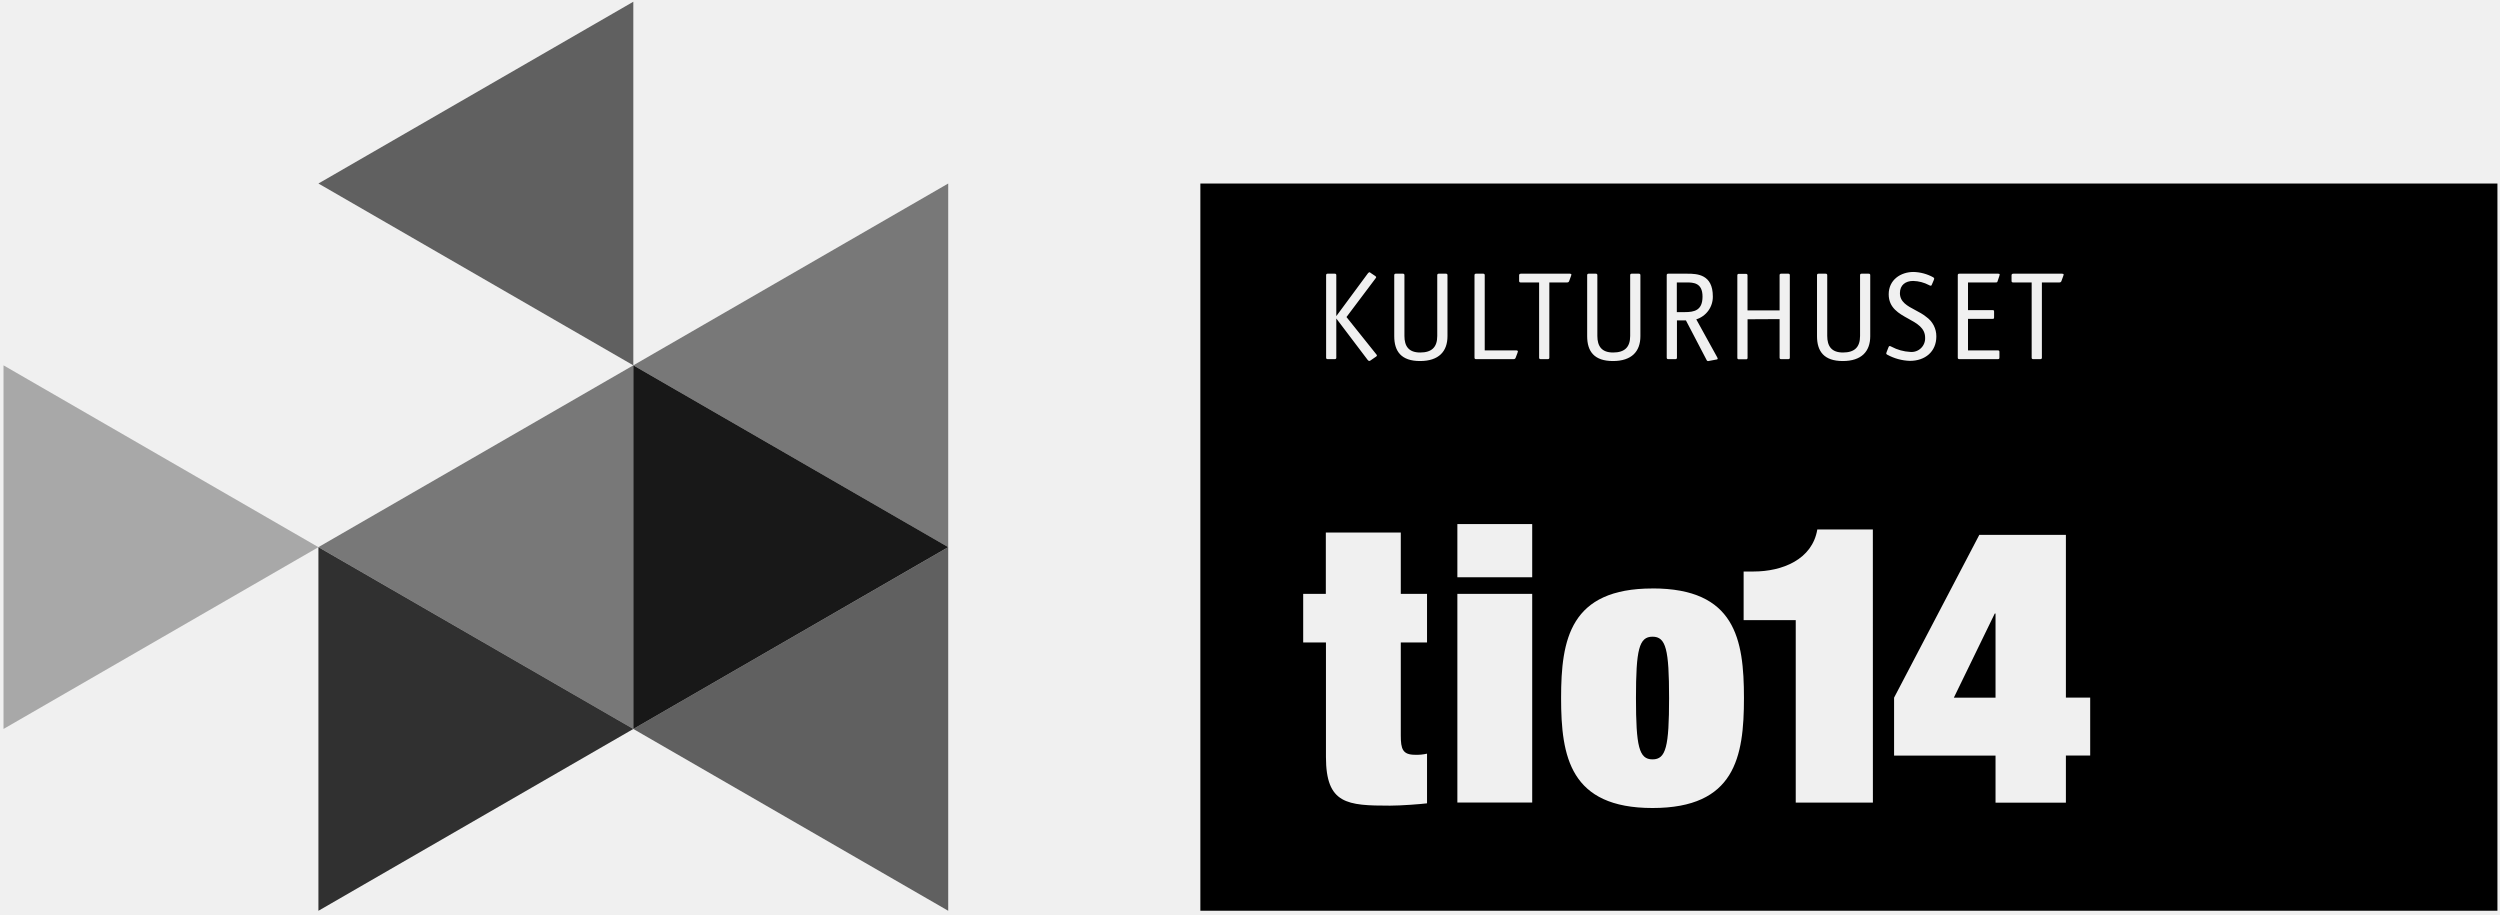
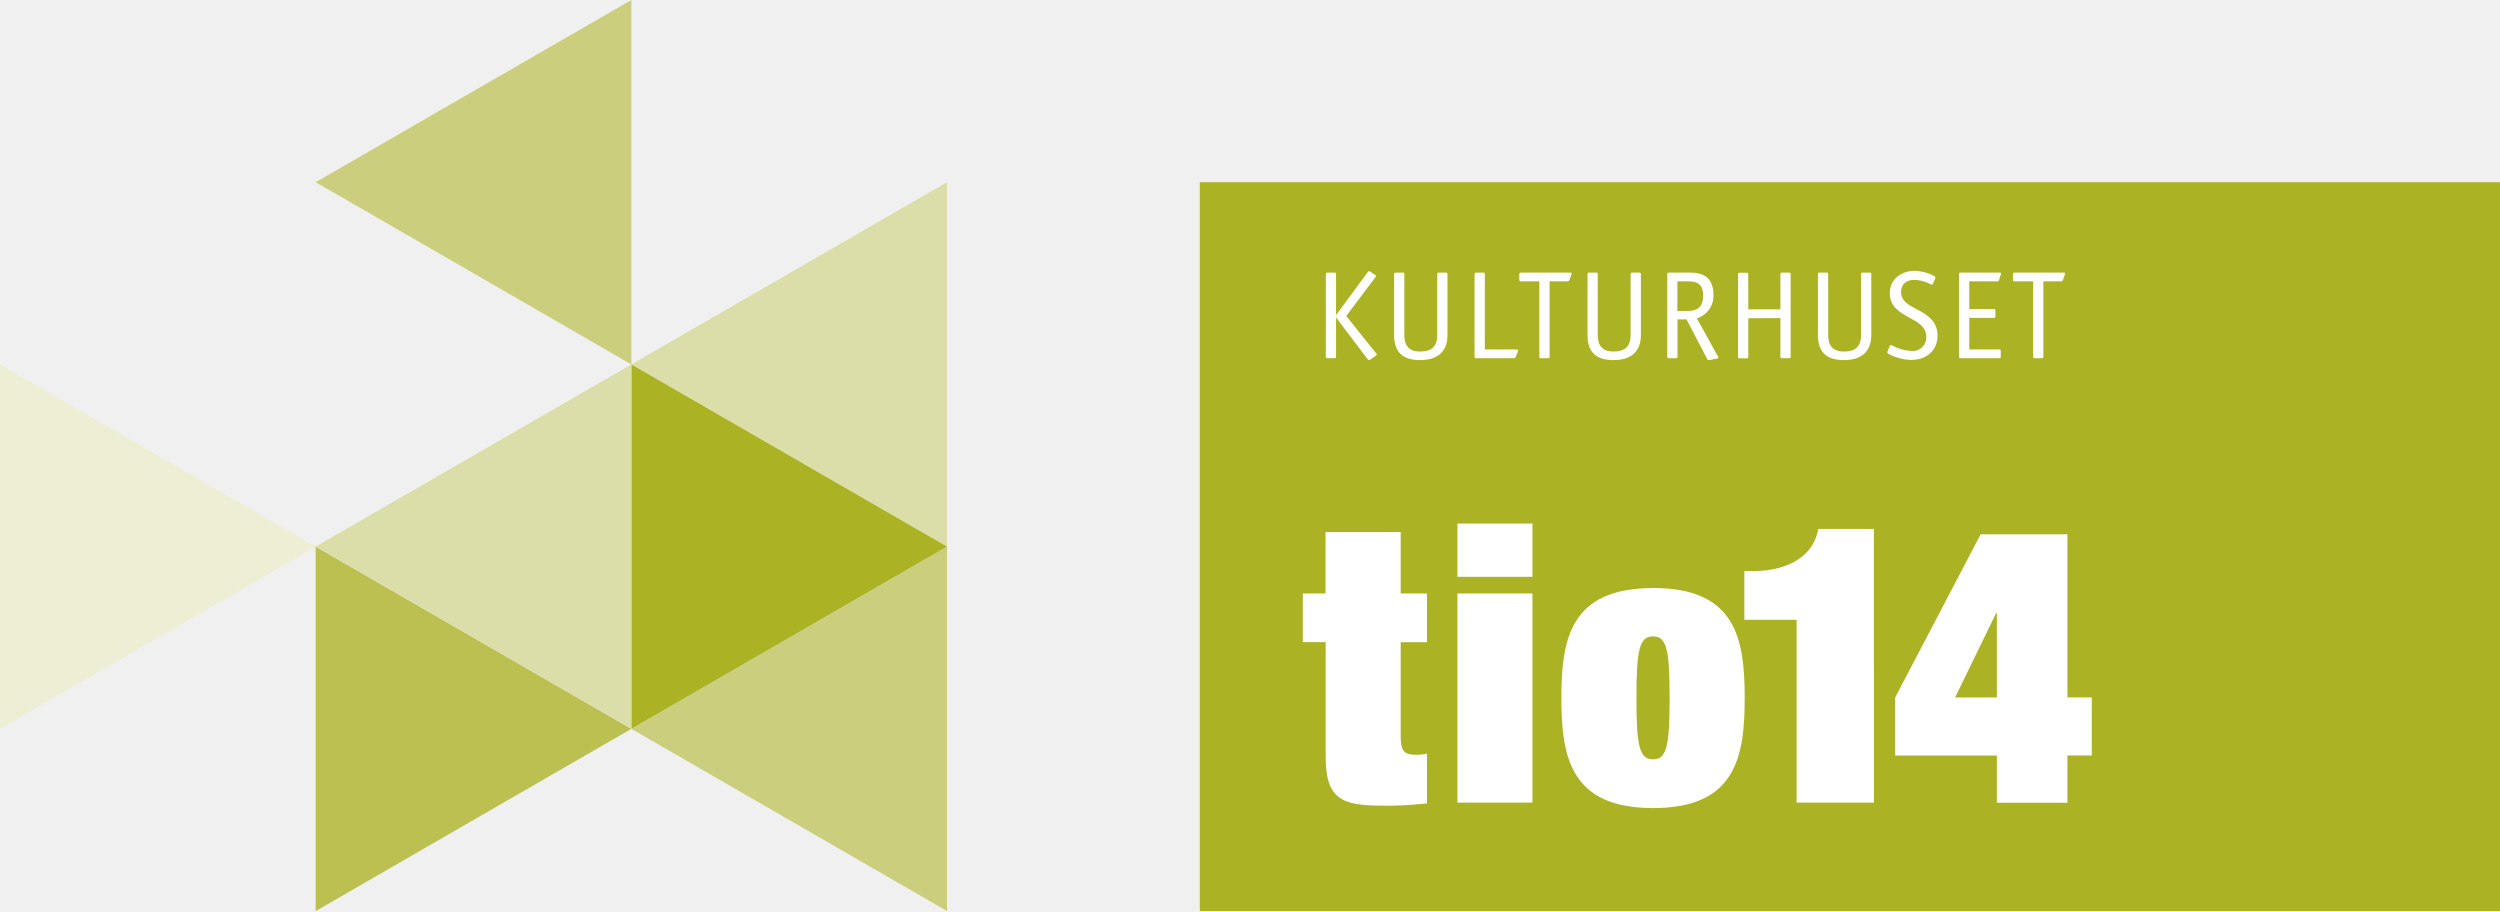
- <svg xmlns="http://www.w3.org/2000/svg" width="604" height="221" viewBox="0 0 604 221" fill="none">
-   <g id="logo" fill="currentColor">
-     <path d="M405.12 68.236V75.406H407.07C409.33 75.406 411.33 75.006 411.33 71.666C411.33 68.326 409.16 68.236 407.44 68.236H405.12Z" />
-     <path d="M482.12 148.235H481.93L472.05 168.555H482.12V148.235Z" />
-     <path d="M399.25 153.825C396 153.825 395.25 156.905 395.25 168.645C395.25 180.395 396 183.465 399.25 183.465C402.5 183.465 403.25 180.385 403.25 168.645C403.25 156.905 402.5 153.825 399.25 153.825Z" />
-     <path fill-rule="evenodd" clip-rule="evenodd" d="M290.009 44.336H603.379V220.036H290.009V44.336ZM497.857 68.154C497.77 68.214 497.665 68.243 497.56 68.236H493.32V86.406C493.326 86.454 493.321 86.504 493.306 86.551C493.29 86.597 493.264 86.64 493.229 86.675C493.194 86.71 493.151 86.736 493.105 86.752C493.058 86.767 493.008 86.772 492.96 86.766H491.22C491.17 86.774 491.119 86.77 491.071 86.755C491.023 86.74 490.979 86.714 490.943 86.679C490.907 86.644 490.88 86.601 490.864 86.554C490.847 86.506 490.843 86.455 490.85 86.406V68.236H486.35C486.301 68.242 486.251 68.237 486.204 68.222C486.158 68.206 486.115 68.18 486.08 68.145C486.046 68.11 486.019 68.067 486.004 68.021C485.988 67.974 485.983 67.924 485.99 67.876V66.516C485.99 66.306 486.08 66.126 486.41 66.126H498.22C498.43 66.126 498.58 66.186 498.58 66.366C498.549 66.498 498.509 66.629 498.46 66.756L498.04 67.906C498.008 68.007 497.944 68.094 497.857 68.154ZM482.7 84.656C482.94 84.656 483.06 84.776 483.06 84.996V86.346C483.06 86.706 482.97 86.766 482.64 86.766H473.36C473.311 86.772 473.261 86.767 473.214 86.752C473.168 86.736 473.125 86.71 473.09 86.675C473.056 86.64 473.029 86.597 473.013 86.551C472.998 86.504 472.993 86.454 473 86.406V66.486C472.993 66.437 472.998 66.387 473.013 66.34C473.029 66.294 473.056 66.251 473.09 66.216C473.125 66.182 473.168 66.155 473.214 66.139C473.261 66.124 473.311 66.119 473.36 66.126H482.73C483.06 66.126 483.13 66.216 483.13 66.306C483.13 66.347 483.11 66.409 483.089 66.474C483.065 66.55 483.04 66.631 483.04 66.696L482.61 67.966C482.52 68.236 482.43 68.236 482.16 68.236H475.47V74.926H481.38C481.71 74.926 481.77 74.986 481.77 75.316V76.646C481.77 76.976 481.71 77.036 481.38 77.036H475.47V84.656H482.7ZM467.31 67.336C467.277 67.458 467.237 67.578 467.19 67.696L466.79 68.636C466.762 68.691 466.741 68.742 466.722 68.787C466.658 68.937 466.621 69.026 466.46 69.026C466.309 69.012 466.165 68.96 466.04 68.876C464.858 68.25 463.546 67.908 462.21 67.876C460.41 67.876 459.02 68.826 459.02 70.826C459.02 72.961 460.824 73.914 462.737 74.924C463.655 75.409 464.598 75.907 465.38 76.556C466.14 77.086 466.76 77.794 467.186 78.618C467.611 79.443 467.828 80.358 467.82 81.286C467.82 84.966 465.11 87.186 461.43 87.186C459.51 87.126 457.632 86.612 455.95 85.686C455.88 85.663 455.82 85.618 455.777 85.559C455.734 85.5 455.71 85.429 455.71 85.356C455.74 85.233 455.781 85.112 455.83 84.996L456.22 83.996C456.31 83.756 456.37 83.606 456.55 83.606C456.7 83.619 456.845 83.671 456.97 83.756C458.374 84.51 459.928 84.944 461.52 85.026C461.989 85.069 462.462 85.011 462.908 84.856C463.353 84.701 463.759 84.451 464.1 84.125C464.44 83.799 464.707 83.403 464.881 82.965C465.055 82.527 465.133 82.056 465.11 81.586C465.11 79.224 463.146 78.145 461.074 77.007C458.76 75.735 456.31 74.388 456.31 71.096C456.31 67.636 459.17 65.706 462.31 65.706C463.976 65.752 465.608 66.194 467.07 66.996C467.133 67.031 467.187 67.079 467.228 67.138C467.27 67.197 467.298 67.264 467.31 67.336ZM451.836 66.34C451.851 66.387 451.856 66.437 451.85 66.486V81.226C451.85 84.886 449.77 87.226 445.22 87.226C440.67 87.226 438.99 84.876 438.99 81.226V66.486C438.983 66.437 438.988 66.387 439.003 66.34C439.019 66.294 439.046 66.251 439.08 66.216C439.115 66.182 439.158 66.155 439.204 66.139C439.251 66.124 439.301 66.119 439.35 66.126H441.09C441.139 66.119 441.189 66.124 441.236 66.14C441.283 66.156 441.326 66.182 441.361 66.216C441.397 66.251 441.424 66.293 441.441 66.34C441.458 66.386 441.465 66.436 441.46 66.486V81.166C441.46 83.626 442.49 85.166 445.26 85.166C448.03 85.166 449.39 83.906 449.39 81.166V66.486C449.383 66.437 449.388 66.387 449.404 66.34C449.419 66.294 449.446 66.251 449.48 66.216C449.515 66.182 449.558 66.155 449.604 66.139C449.651 66.124 449.701 66.119 449.75 66.126H451.49C451.538 66.119 451.588 66.124 451.635 66.139C451.682 66.155 451.724 66.182 451.759 66.216C451.794 66.251 451.82 66.294 451.836 66.34ZM429.95 86.406V77.096L422.21 77.136V86.446C422.216 86.494 422.211 86.544 422.196 86.591C422.18 86.638 422.154 86.68 422.119 86.715C422.084 86.75 422.042 86.776 421.995 86.792C421.948 86.807 421.898 86.812 421.85 86.806H420.11C420.06 86.814 420.009 86.811 419.961 86.796C419.913 86.781 419.869 86.754 419.833 86.719C419.797 86.684 419.77 86.641 419.754 86.594C419.737 86.546 419.733 86.495 419.74 86.446V66.526C419.733 66.476 419.737 66.425 419.754 66.377C419.77 66.33 419.797 66.287 419.833 66.252C419.869 66.217 419.913 66.191 419.961 66.176C420.009 66.161 420.06 66.157 420.11 66.166H421.85C421.894 66.161 421.939 66.167 421.981 66.181C422.024 66.195 422.063 66.218 422.096 66.248C422.128 66.278 422.155 66.315 422.173 66.356C422.191 66.397 422.2 66.441 422.2 66.486V74.986H429.95V66.486C429.943 66.437 429.948 66.387 429.964 66.34C429.979 66.294 430.006 66.251 430.04 66.216C430.075 66.182 430.118 66.155 430.164 66.139C430.211 66.124 430.261 66.119 430.31 66.126H432.06C432.108 66.119 432.158 66.124 432.205 66.139C432.252 66.155 432.294 66.182 432.329 66.216C432.364 66.251 432.39 66.294 432.406 66.34C432.421 66.387 432.426 66.437 432.42 66.486V86.406C432.426 86.454 432.421 86.504 432.406 86.551C432.39 86.597 432.364 86.64 432.329 86.675C432.294 86.71 432.252 86.736 432.205 86.752C432.158 86.767 432.108 86.772 432.06 86.766H430.31C430.261 86.772 430.211 86.767 430.164 86.752C430.118 86.736 430.075 86.71 430.04 86.675C430.006 86.64 429.979 86.597 429.964 86.551C429.948 86.504 429.943 86.454 429.95 86.406ZM412.745 75.047C412.024 76.048 410.997 76.788 409.82 77.156L414.88 86.326C414.941 86.427 414.982 86.539 415 86.656C415 86.746 414.88 86.866 414.67 86.866L412.77 87.226C412.678 87.251 412.58 87.24 412.497 87.195C412.413 87.151 412.349 87.076 412.32 86.986L407.32 77.406H405.15V86.406C405.156 86.454 405.151 86.504 405.136 86.551C405.12 86.597 405.094 86.64 405.059 86.675C405.024 86.71 404.981 86.736 404.935 86.752C404.888 86.767 404.838 86.772 404.79 86.766H403.04C402.991 86.772 402.941 86.767 402.894 86.752C402.848 86.736 402.805 86.71 402.77 86.675C402.736 86.64 402.709 86.597 402.693 86.551C402.678 86.504 402.673 86.454 402.68 86.406V66.486C402.673 66.437 402.678 66.387 402.693 66.34C402.709 66.294 402.736 66.251 402.77 66.216C402.805 66.182 402.848 66.155 402.894 66.139C402.941 66.124 402.991 66.119 403.04 66.126H407.71C410.03 66.126 413.82 66.276 413.82 71.606C413.843 72.839 413.466 74.047 412.745 75.047ZM396.306 66.34C396.321 66.387 396.326 66.437 396.32 66.486V81.226C396.32 84.886 394.24 87.226 389.69 87.226C385.14 87.226 383.46 84.876 383.46 81.226V66.486C383.453 66.437 383.458 66.387 383.474 66.34C383.489 66.294 383.516 66.251 383.55 66.216C383.585 66.182 383.628 66.155 383.674 66.139C383.721 66.124 383.771 66.119 383.82 66.126H385.56C385.608 66.119 385.658 66.124 385.705 66.139C385.752 66.155 385.794 66.182 385.829 66.216C385.864 66.251 385.89 66.294 385.906 66.34C385.921 66.387 385.926 66.437 385.92 66.486V81.166C385.92 83.626 386.95 85.166 389.72 85.166C392.49 85.166 393.85 83.906 393.85 81.166V66.486C393.843 66.437 393.848 66.387 393.864 66.34C393.879 66.294 393.906 66.251 393.94 66.216C393.975 66.182 394.018 66.155 394.064 66.139C394.111 66.124 394.161 66.119 394.21 66.126H395.96C396.008 66.119 396.058 66.124 396.105 66.139C396.151 66.155 396.194 66.182 396.229 66.216C396.264 66.251 396.29 66.294 396.306 66.34ZM378.927 68.154C378.84 68.214 378.735 68.243 378.63 68.236H374.32V86.406C374.326 86.454 374.321 86.504 374.306 86.551C374.29 86.597 374.264 86.64 374.229 86.675C374.194 86.71 374.151 86.736 374.105 86.752C374.058 86.767 374.008 86.772 373.96 86.766H372.21C372.161 86.772 372.111 86.767 372.064 86.752C372.018 86.736 371.975 86.71 371.94 86.675C371.906 86.64 371.879 86.597 371.864 86.551C371.848 86.504 371.843 86.454 371.85 86.406V68.236H367.38C367.331 68.242 367.281 68.237 367.234 68.222C367.188 68.206 367.145 68.18 367.11 68.145C367.076 68.11 367.049 68.067 367.034 68.021C367.018 67.974 367.013 67.924 367.02 67.876V66.516C367.02 66.306 367.11 66.126 367.45 66.126H379.29C379.5 66.126 379.65 66.186 379.65 66.366C379.619 66.498 379.579 66.629 379.53 66.756L379.11 67.906C379.078 68.007 379.014 68.094 378.927 68.154ZM358.71 66.486V84.656H366.36C366.57 84.656 366.73 84.776 366.73 84.896C366.73 84.952 366.703 85.011 366.675 85.073C366.643 85.143 366.61 85.216 366.61 85.296L366.18 86.436C366.148 86.537 366.084 86.624 365.997 86.684C365.91 86.744 365.805 86.773 365.7 86.766H356.6C356.551 86.772 356.501 86.767 356.454 86.752C356.408 86.736 356.365 86.71 356.33 86.675C356.296 86.64 356.269 86.597 356.253 86.551C356.238 86.504 356.233 86.454 356.24 86.406V66.486C356.233 66.437 356.238 66.387 356.253 66.34C356.269 66.294 356.296 66.251 356.33 66.216C356.365 66.182 356.408 66.155 356.454 66.139C356.501 66.124 356.551 66.119 356.6 66.126H358.35C358.398 66.119 358.448 66.124 358.495 66.139C358.542 66.155 358.584 66.182 358.619 66.216C358.654 66.251 358.68 66.294 358.696 66.34C358.711 66.387 358.716 66.437 358.71 66.486ZM349.696 66.34C349.711 66.387 349.716 66.437 349.71 66.486V81.226C349.71 84.886 347.63 87.226 343.08 87.226C338.53 87.226 336.85 84.876 336.85 81.226V66.486C336.843 66.437 336.848 66.387 336.864 66.34C336.879 66.294 336.906 66.251 336.94 66.216C336.975 66.182 337.018 66.155 337.064 66.139C337.111 66.124 337.161 66.119 337.21 66.126H338.95C338.998 66.119 339.048 66.124 339.095 66.139C339.141 66.155 339.184 66.182 339.219 66.216C339.254 66.251 339.28 66.294 339.296 66.34C339.311 66.387 339.316 66.437 339.31 66.486V81.166C339.31 83.626 340.33 85.166 343.11 85.166C345.89 85.166 347.24 83.906 347.24 81.166V66.486C347.233 66.436 347.237 66.385 347.254 66.338C347.27 66.29 347.297 66.247 347.333 66.212C347.369 66.177 347.413 66.151 347.461 66.136C347.509 66.121 347.56 66.117 347.61 66.126H349.35C349.398 66.119 349.448 66.124 349.495 66.139C349.542 66.155 349.584 66.182 349.619 66.216C349.654 66.251 349.68 66.294 349.696 66.34ZM332.608 86.032C332.569 86.091 332.514 86.137 332.45 86.166L331.23 87.006C331.111 87.112 330.966 87.184 330.81 87.216C330.649 87.181 330.509 87.084 330.42 86.946L322.85 76.946V86.406C322.856 86.454 322.851 86.504 322.836 86.551C322.82 86.597 322.794 86.64 322.759 86.675C322.724 86.71 322.682 86.736 322.635 86.752C322.588 86.767 322.538 86.772 322.49 86.766H320.75C320.701 86.772 320.651 86.767 320.604 86.752C320.558 86.736 320.515 86.71 320.48 86.675C320.446 86.64 320.419 86.597 320.404 86.551C320.388 86.504 320.383 86.454 320.39 86.406V66.486C320.383 66.437 320.388 66.387 320.404 66.34C320.419 66.294 320.446 66.251 320.48 66.216C320.515 66.182 320.558 66.155 320.604 66.139C320.651 66.124 320.701 66.119 320.75 66.126H322.49C322.538 66.119 322.588 66.124 322.635 66.139C322.682 66.155 322.724 66.182 322.759 66.216C322.794 66.251 322.82 66.294 322.836 66.34C322.851 66.387 322.856 66.437 322.85 66.486V76.376L330.5 66.016C330.56 65.956 330.74 65.776 330.86 65.776C330.942 65.776 330.996 65.818 331.079 65.882C331.118 65.912 331.163 65.948 331.22 65.986L332.22 66.656L332.246 66.677C332.384 66.786 332.49 66.871 332.49 66.956C332.49 67.029 332.41 67.142 332.348 67.23L332.323 67.266L332.31 67.286L325.31 76.596L332.51 85.596C332.517 85.606 332.526 85.617 332.535 85.628C332.544 85.638 332.553 85.65 332.562 85.661C332.615 85.725 332.67 85.791 332.67 85.836C332.668 85.906 332.647 85.974 332.608 86.032ZM457.61 182.555V168.555L478.2 129.225H499.12V168.535H504.99V182.535H499.12V193.925H482.12V182.555H457.61ZM439.06 127.925H452.48L452.49 193.905H433.85V149.825H421.26V138.075H423.68C430.58 138.075 437.85 135.195 439.06 127.925ZM377.16 168.645C377.16 154.485 379.31 142.175 399.25 142.175L399.26 142.165C419.21 142.165 421.34 154.385 421.34 168.645C421.34 182.905 419.19 195.215 399.25 195.215C379.31 195.215 377.16 182.805 377.16 168.645ZM370.18 139.465H352.1V126.615H370.18V139.465ZM370.18 193.895H352.1V143.485H370.18V193.895ZM314.85 143.475H320.32V128.665H338.43V143.485H344.77V155.225H338.43V177.695C338.43 180.965 338.88 182.355 341.88 182.355C342.851 182.394 343.823 182.304 344.77 182.085V194.085C343.28 194.275 338.53 194.645 335.83 194.645C325.48 194.645 320.35 194.275 320.35 182.895V155.215H314.85V143.475Z" />
-     <path d="M76.93 132.196L153.01 176.116L76.93 220.046V132.196Z" fill-opacity="0.8" />
-     <path d="M229.089 132.196L153.01 176.116L229.089 220.046V132.196Z" fill-opacity="0.6" />
-     <path d="M229.089 44.336L153.009 88.266L229.089 132.196V44.336Z" fill-opacity="0.5" />
-     <path d="M153.009 88.266L229.089 132.186L153.009 176.116V88.266Z" fill-opacity="0.9" />
-     <path d="M0.85 176.116L76.93 132.196L0.85 88.266V176.116Z" fill-opacity="0.3" />
-     <path d="M153.009 88.266L76.93 132.186L153.01 176.116L153.009 88.266Z" fill-opacity="0.5" />
-     <path d="M153.01 0.416L76.93 44.336L153.009 88.266L153.01 0.416Z" fill-opacity="0.6" />
+ <svg xmlns="http://www.w3.org/2000/svg" width="1265" height="461" viewBox="0 0 1265 461" fill="none">
+   <g id="logo">
+     <path d="M1265 92.188H607.086V460.979H1265V92.188Z" fill="#ABB324" />
+     <path d="M1010.02 310.272H1010.42V352.923H989.276L1010.02 310.272ZM958.959 352.923V382.309H1010.42V406.174H1046.11V382.267H1058.43V352.881H1046.11V270.37H1002.19L958.959 352.923ZM948.189 267.641H920.014C917.473 282.901 902.21 288.946 887.724 288.946H882.643V313.609H909.076V406.132H948.21L948.189 267.641ZM828.036 353.112C828.036 328.47 829.61 322.005 836.433 322.005C843.257 322.005 844.831 328.47 844.831 353.112C844.831 377.754 843.257 384.219 836.433 384.219C829.61 384.219 828.036 377.775 828.036 353.112ZM836.433 297.552C794.57 297.552 790.056 323.39 790.056 353.112C790.056 382.834 794.57 408.882 836.433 408.882C878.297 408.882 882.811 383.043 882.811 353.112C882.811 323.18 878.339 297.531 836.454 297.531L836.433 297.552ZM737.443 291.864H775.402V264.892H737.443V291.864ZM737.443 406.111H775.402V300.302H737.443V406.111ZM670.721 300.28H659.237V324.923H670.784V383.022C670.784 406.909 681.555 407.686 703.284 407.686C708.953 407.686 718.926 406.909 722.054 406.51V381.322C720.065 381.78 718.025 381.971 715.986 381.889C709.688 381.889 708.743 378.971 708.743 372.108V324.944H722.054V300.302H708.743V269.195H670.721V300.28Z" fill="white" />
+     <path d="M1042.83 142.353C1043.05 142.368 1043.27 142.308 1043.46 142.182C1043.64 142.056 1043.78 141.873 1043.84 141.661L1044.72 139.247C1044.83 138.981 1044.91 138.707 1044.97 138.428C1044.97 138.05 1044.66 137.925 1044.22 137.925H1019.42C1018.73 137.925 1018.54 138.302 1018.54 138.743V141.598C1018.53 141.7 1018.54 141.805 1018.57 141.903C1018.6 142.001 1018.66 142.09 1018.73 142.163C1018.81 142.236 1018.9 142.291 1018.99 142.324C1019.09 142.357 1019.2 142.367 1019.3 142.353H1028.75V180.492C1028.73 180.596 1028.74 180.703 1028.78 180.803C1028.81 180.903 1028.87 180.993 1028.94 181.067C1029.02 181.14 1029.11 181.195 1029.21 181.226C1029.31 181.258 1029.42 181.265 1029.52 181.248H1033.18C1033.28 181.261 1033.38 181.251 1033.48 181.218C1033.58 181.185 1033.67 181.13 1033.74 181.057C1033.81 180.984 1033.87 180.895 1033.9 180.797C1033.94 180.699 1033.95 180.594 1033.93 180.492V142.353H1042.83ZM1012.39 177.532C1012.39 177.071 1012.14 176.819 1011.64 176.819H996.456V160.824H1008.86C1009.56 160.824 1009.68 160.699 1009.68 160.006V157.214C1009.68 156.522 1009.56 156.396 1008.86 156.396H996.456V142.353H1010.5C1011.07 142.353 1011.26 142.353 1011.45 141.787L1012.35 139.121C1012.35 138.869 1012.54 138.491 1012.54 138.302C1012.54 138.113 1012.39 137.925 1011.7 137.925H992.026C991.923 137.911 991.819 137.921 991.721 137.954C991.623 137.987 991.534 138.042 991.461 138.115C991.388 138.188 991.332 138.277 991.299 138.375C991.266 138.473 991.256 138.578 991.27 138.68V180.492C991.256 180.594 991.266 180.699 991.299 180.797C991.332 180.895 991.388 180.984 991.461 181.057C991.534 181.13 991.623 181.185 991.721 181.218C991.819 181.251 991.923 181.261 992.026 181.248H1011.51C1012.2 181.248 1012.39 181.122 1012.39 180.366V177.532ZM979.072 141.22C979.172 140.974 979.256 140.721 979.324 140.464C979.299 140.315 979.241 140.174 979.154 140.05C979.066 139.927 978.952 139.824 978.82 139.751C975.751 138.068 972.325 137.14 968.827 137.043C962.234 137.043 956.23 141.094 956.23 148.356C956.23 161.454 974.705 159.88 974.705 170.375C974.755 171.363 974.591 172.351 974.225 173.271C973.859 174.19 973.3 175.021 972.585 175.705C971.871 176.39 971.017 176.913 970.082 177.239C969.148 177.565 968.154 177.687 967.168 177.595C963.826 177.424 960.563 176.514 957.615 174.93C957.353 174.752 957.05 174.643 956.734 174.615C956.356 174.615 956.23 174.93 956.041 175.433L955.222 177.532C955.119 177.778 955.035 178.03 954.97 178.288C954.971 178.442 955.02 178.591 955.111 178.715C955.201 178.84 955.328 178.932 955.474 178.981C959.006 180.925 962.949 182.004 966.979 182.129C974.705 182.129 980.395 177.469 980.395 169.745C980.413 167.798 979.956 165.877 979.064 164.147C978.171 162.416 976.869 160.93 975.272 159.817C970.212 155.619 961.919 154.423 961.919 147.79C961.919 143.592 964.838 141.598 968.617 141.598C971.423 141.666 974.176 142.384 976.658 143.697C976.92 143.875 977.224 143.983 977.539 144.012C977.98 144.012 977.98 143.697 978.232 143.193L979.072 141.22ZM946.866 138.68C946.88 138.578 946.87 138.473 946.837 138.375C946.804 138.277 946.749 138.188 946.675 138.115C946.602 138.042 946.513 137.987 946.415 137.954C946.317 137.921 946.213 137.911 946.11 137.925H942.457C942.355 137.911 942.25 137.921 942.152 137.954C942.054 137.987 941.965 138.042 941.892 138.115C941.819 138.188 941.764 138.277 941.731 138.375C941.698 138.473 941.688 138.578 941.701 138.68V169.493C941.701 175.244 938.846 177.889 933.031 177.889C927.215 177.889 925.052 174.657 925.052 169.493V138.68C925.063 138.577 925.05 138.472 925.014 138.374C924.978 138.276 924.921 138.188 924.846 138.115C924.772 138.043 924.682 137.988 924.583 137.955C924.484 137.922 924.379 137.911 924.276 137.925H920.623C920.52 137.911 920.416 137.921 920.318 137.954C920.22 137.987 920.131 138.042 920.057 138.115C919.984 138.188 919.929 138.277 919.896 138.375C919.863 138.473 919.853 138.578 919.867 138.68V169.619C919.867 177.28 923.394 182.213 932.947 182.213C942.499 182.213 946.866 177.301 946.866 169.619V138.68ZM900.887 160.95V180.492C900.874 180.594 900.884 180.699 900.917 180.797C900.95 180.895 901.005 180.984 901.078 181.057C901.151 181.13 901.24 181.185 901.338 181.218C901.436 181.251 901.541 181.261 901.643 181.248H905.317C905.42 181.261 905.524 181.251 905.622 181.218C905.72 181.185 905.809 181.13 905.882 181.057C905.956 180.984 906.011 180.895 906.044 180.797C906.077 180.699 906.087 180.594 906.073 180.492V138.68C906.087 138.578 906.077 138.473 906.044 138.375C906.011 138.277 905.956 138.188 905.882 138.115C905.809 138.042 905.72 137.987 905.622 137.954C905.524 137.921 905.42 137.911 905.317 137.925H901.643C901.541 137.911 901.436 137.921 901.338 137.954C901.24 137.987 901.151 138.042 901.078 138.115C901.005 138.188 900.95 138.277 900.917 138.375C900.884 138.473 900.874 138.578 900.887 138.68V156.522H884.617V138.68C884.617 138.586 884.598 138.494 884.56 138.408C884.522 138.322 884.467 138.245 884.398 138.182C884.329 138.118 884.247 138.07 884.158 138.04C884.069 138.011 883.975 138 883.882 138.009H880.229C880.124 137.991 880.018 137.998 879.917 138.03C879.816 138.061 879.724 138.116 879.649 138.189C879.573 138.263 879.516 138.353 879.481 138.453C879.447 138.553 879.437 138.66 879.452 138.764V180.576C879.437 180.68 879.447 180.787 879.481 180.887C879.516 180.987 879.573 181.077 879.649 181.151C879.724 181.224 879.816 181.279 879.917 181.31C880.018 181.342 880.124 181.349 880.229 181.332H883.882C883.984 181.345 884.089 181.335 884.187 181.302C884.285 181.269 884.374 181.214 884.447 181.141C884.52 181.068 884.575 180.979 884.608 180.881C884.641 180.783 884.651 180.678 884.637 180.576V161.034L900.887 160.95ZM858.625 161.076C861.097 160.305 863.252 158.752 864.766 156.651C866.281 154.551 867.072 152.016 867.023 149.427C867.023 138.239 859.066 137.925 854.195 137.925H844.39C844.288 137.911 844.184 137.921 844.086 137.954C843.988 137.987 843.898 138.042 843.825 138.115C843.752 138.188 843.697 138.277 843.664 138.375C843.631 138.473 843.621 138.578 843.635 138.68V180.492C843.621 180.594 843.631 180.699 843.664 180.797C843.697 180.895 843.752 180.984 843.825 181.057C843.898 181.13 843.988 181.185 844.086 181.218C844.184 181.251 844.288 181.261 844.39 181.248H848.065C848.167 181.261 848.271 181.251 848.369 181.218C848.467 181.185 848.556 181.13 848.63 181.057C848.703 180.984 848.758 180.895 848.791 180.797C848.824 180.699 848.834 180.594 848.82 180.492V161.601H853.376L863.874 181.709C863.936 181.898 864.069 182.056 864.245 182.15C864.421 182.244 864.626 182.266 864.818 182.213L868.807 181.457C869.248 181.457 869.5 181.206 869.5 181.017C869.463 180.771 869.377 180.536 869.248 180.324L858.625 161.076ZM848.757 157.403V142.353H853.628C857.239 142.353 861.795 142.542 861.795 149.553C861.795 156.564 857.596 157.403 852.851 157.403H848.757ZM830.282 138.68C830.296 138.578 830.286 138.473 830.253 138.375C830.22 138.277 830.164 138.188 830.091 138.115C830.018 138.042 829.929 137.987 829.831 137.954C829.733 137.921 829.629 137.911 829.526 137.925H825.852C825.749 137.911 825.645 137.921 825.547 137.954C825.449 137.987 825.36 138.042 825.287 138.115C825.214 138.188 825.159 138.277 825.125 138.375C825.092 138.473 825.082 138.578 825.096 138.68V169.493C825.096 175.244 822.241 177.889 816.425 177.889C810.61 177.889 808.447 174.657 808.447 169.493V138.68C808.461 138.578 808.451 138.473 808.418 138.375C808.385 138.277 808.33 138.188 808.257 138.115C808.183 138.042 808.094 137.987 807.996 137.954C807.898 137.921 807.794 137.911 807.691 137.925H804.038C803.936 137.911 803.832 137.921 803.734 137.954C803.636 137.987 803.546 138.042 803.473 138.115C803.4 138.188 803.345 138.277 803.312 138.375C803.279 138.473 803.269 138.578 803.283 138.68V169.619C803.283 177.28 806.81 182.213 816.362 182.213C825.915 182.213 830.282 177.301 830.282 169.619V138.68ZM793.142 142.353C793.364 142.368 793.583 142.308 793.766 142.182C793.949 142.056 794.084 141.873 794.15 141.661L795.032 139.247C795.135 138.981 795.22 138.707 795.284 138.428C795.284 138.05 794.969 137.925 794.528 137.925H769.67C768.956 137.925 768.767 138.302 768.767 138.743V141.598C768.753 141.7 768.763 141.805 768.796 141.903C768.829 142.001 768.885 142.09 768.958 142.163C769.031 142.236 769.12 142.291 769.218 142.324C769.316 142.357 769.42 142.367 769.523 142.353H778.908V180.492C778.894 180.594 778.904 180.699 778.937 180.797C778.97 180.895 779.025 180.984 779.098 181.057C779.172 181.13 779.261 181.185 779.359 181.218C779.457 181.251 779.561 181.261 779.663 181.248H783.338C783.44 181.261 783.544 181.251 783.642 181.218C783.74 181.185 783.829 181.13 783.903 181.057C783.976 180.984 784.031 180.895 784.064 180.797C784.097 180.699 784.107 180.594 784.093 180.492V142.353H793.142ZM751.32 176.819V138.68C751.334 138.578 751.324 138.473 751.291 138.375C751.258 138.277 751.203 138.188 751.13 138.115C751.057 138.042 750.968 137.987 750.87 137.954C750.771 137.921 750.667 137.911 750.565 137.925H746.891C746.788 137.911 746.684 137.921 746.586 137.954C746.488 137.987 746.399 138.042 746.325 138.115C746.252 138.188 746.197 138.277 746.164 138.375C746.131 138.473 746.121 138.578 746.135 138.68V180.492C746.121 180.594 746.131 180.699 746.164 180.797C746.197 180.895 746.252 180.984 746.325 181.057C746.399 181.13 746.488 181.185 746.586 181.218C746.684 181.251 746.788 181.261 746.891 181.248H765.996C766.217 181.262 766.437 181.202 766.62 181.076C766.803 180.95 766.938 180.767 767.004 180.555L767.906 178.162C767.906 177.847 768.158 177.574 768.158 177.322C768.158 177.071 767.822 176.819 767.382 176.819H751.32ZM732.425 138.68C732.439 138.578 732.429 138.473 732.396 138.375C732.363 138.277 732.308 138.188 732.234 138.115C732.161 138.042 732.072 137.987 731.974 137.954C731.876 137.921 731.772 137.911 731.669 137.925H728.016C727.912 137.907 727.805 137.914 727.705 137.946C727.604 137.977 727.512 138.032 727.436 138.106C727.361 138.179 727.303 138.269 727.269 138.369C727.235 138.469 727.225 138.576 727.239 138.68V169.493C727.239 175.244 724.405 177.889 718.569 177.889C712.732 177.889 710.591 174.657 710.591 169.493V138.68C710.604 138.578 710.594 138.473 710.561 138.375C710.528 138.277 710.473 138.188 710.4 138.115C710.327 138.042 710.238 137.987 710.14 137.954C710.042 137.921 709.937 137.911 709.835 137.925H706.182C706.079 137.911 705.975 137.921 705.877 137.954C705.779 137.987 705.69 138.042 705.617 138.115C705.543 138.188 705.488 138.277 705.455 138.375C705.422 138.473 705.412 138.578 705.426 138.68V169.619C705.426 177.28 708.953 182.213 718.506 182.213C728.058 182.213 732.425 177.301 732.425 169.619V138.68ZM696.188 179.988C696.323 179.928 696.438 179.832 696.52 179.709C696.602 179.586 696.647 179.443 696.65 179.296C696.65 179.17 696.44 178.96 696.314 178.792L681.198 159.901L695.894 140.359C696.02 140.17 696.272 139.856 696.272 139.667C696.272 139.478 696.02 139.289 695.705 139.037L693.606 137.631C693.228 137.379 693.102 137.19 692.85 137.19C692.598 137.19 692.22 137.568 692.094 137.694L676.033 159.439V138.68C676.047 138.578 676.037 138.473 676.004 138.375C675.971 138.277 675.915 138.188 675.842 138.115C675.769 138.042 675.68 137.987 675.582 137.954C675.484 137.921 675.38 137.911 675.277 137.925H671.624C671.522 137.911 671.417 137.921 671.319 137.954C671.221 137.987 671.132 138.042 671.059 138.115C670.986 138.188 670.931 138.277 670.898 138.375C670.865 138.473 670.854 138.578 670.868 138.68V180.492C670.854 180.594 670.865 180.699 670.898 180.797C670.931 180.895 670.986 180.984 671.059 181.057C671.132 181.13 671.221 181.185 671.319 181.218C671.417 181.251 671.522 181.261 671.624 181.248H675.277C675.38 181.261 675.484 181.251 675.582 181.218C675.68 181.185 675.769 181.13 675.842 181.057C675.915 180.984 675.971 180.895 676.004 180.797C676.037 180.699 676.047 180.594 676.033 180.492V160.636L691.926 181.625C692.113 181.915 692.408 182.119 692.745 182.192C693.073 182.126 693.377 181.974 693.627 181.751L696.188 179.988Z" fill="white" />
+     <path d="M159.729 276.604L319.457 368.792L159.729 461V276.604Z" fill="#BBC050" />
+     <path d="M479.186 276.604L319.457 368.792L479.186 461V276.604Z" fill="#CBCF7D" />
+     <path d="M479.186 92.188L319.457 184.396L479.186 276.604V92.188Z" fill="#DCDEA9" />
+     <path d="M319.457 184.396L479.186 276.583L319.457 368.792L319.457 184.396Z" fill="#ABB324" />
+     <path d="M0 368.791L159.729 276.604L0 184.396V368.791Z" fill="#EDEED4" />
+     <path d="M319.457 184.396L159.729 276.583L319.457 368.792L319.457 184.396Z" fill="#DCDEA9" />
+     <path d="M319.457 0L159.729 92.187L319.457 184.396L319.457 0Z" fill="#CBCF7D" />
  </g>
</svg>
